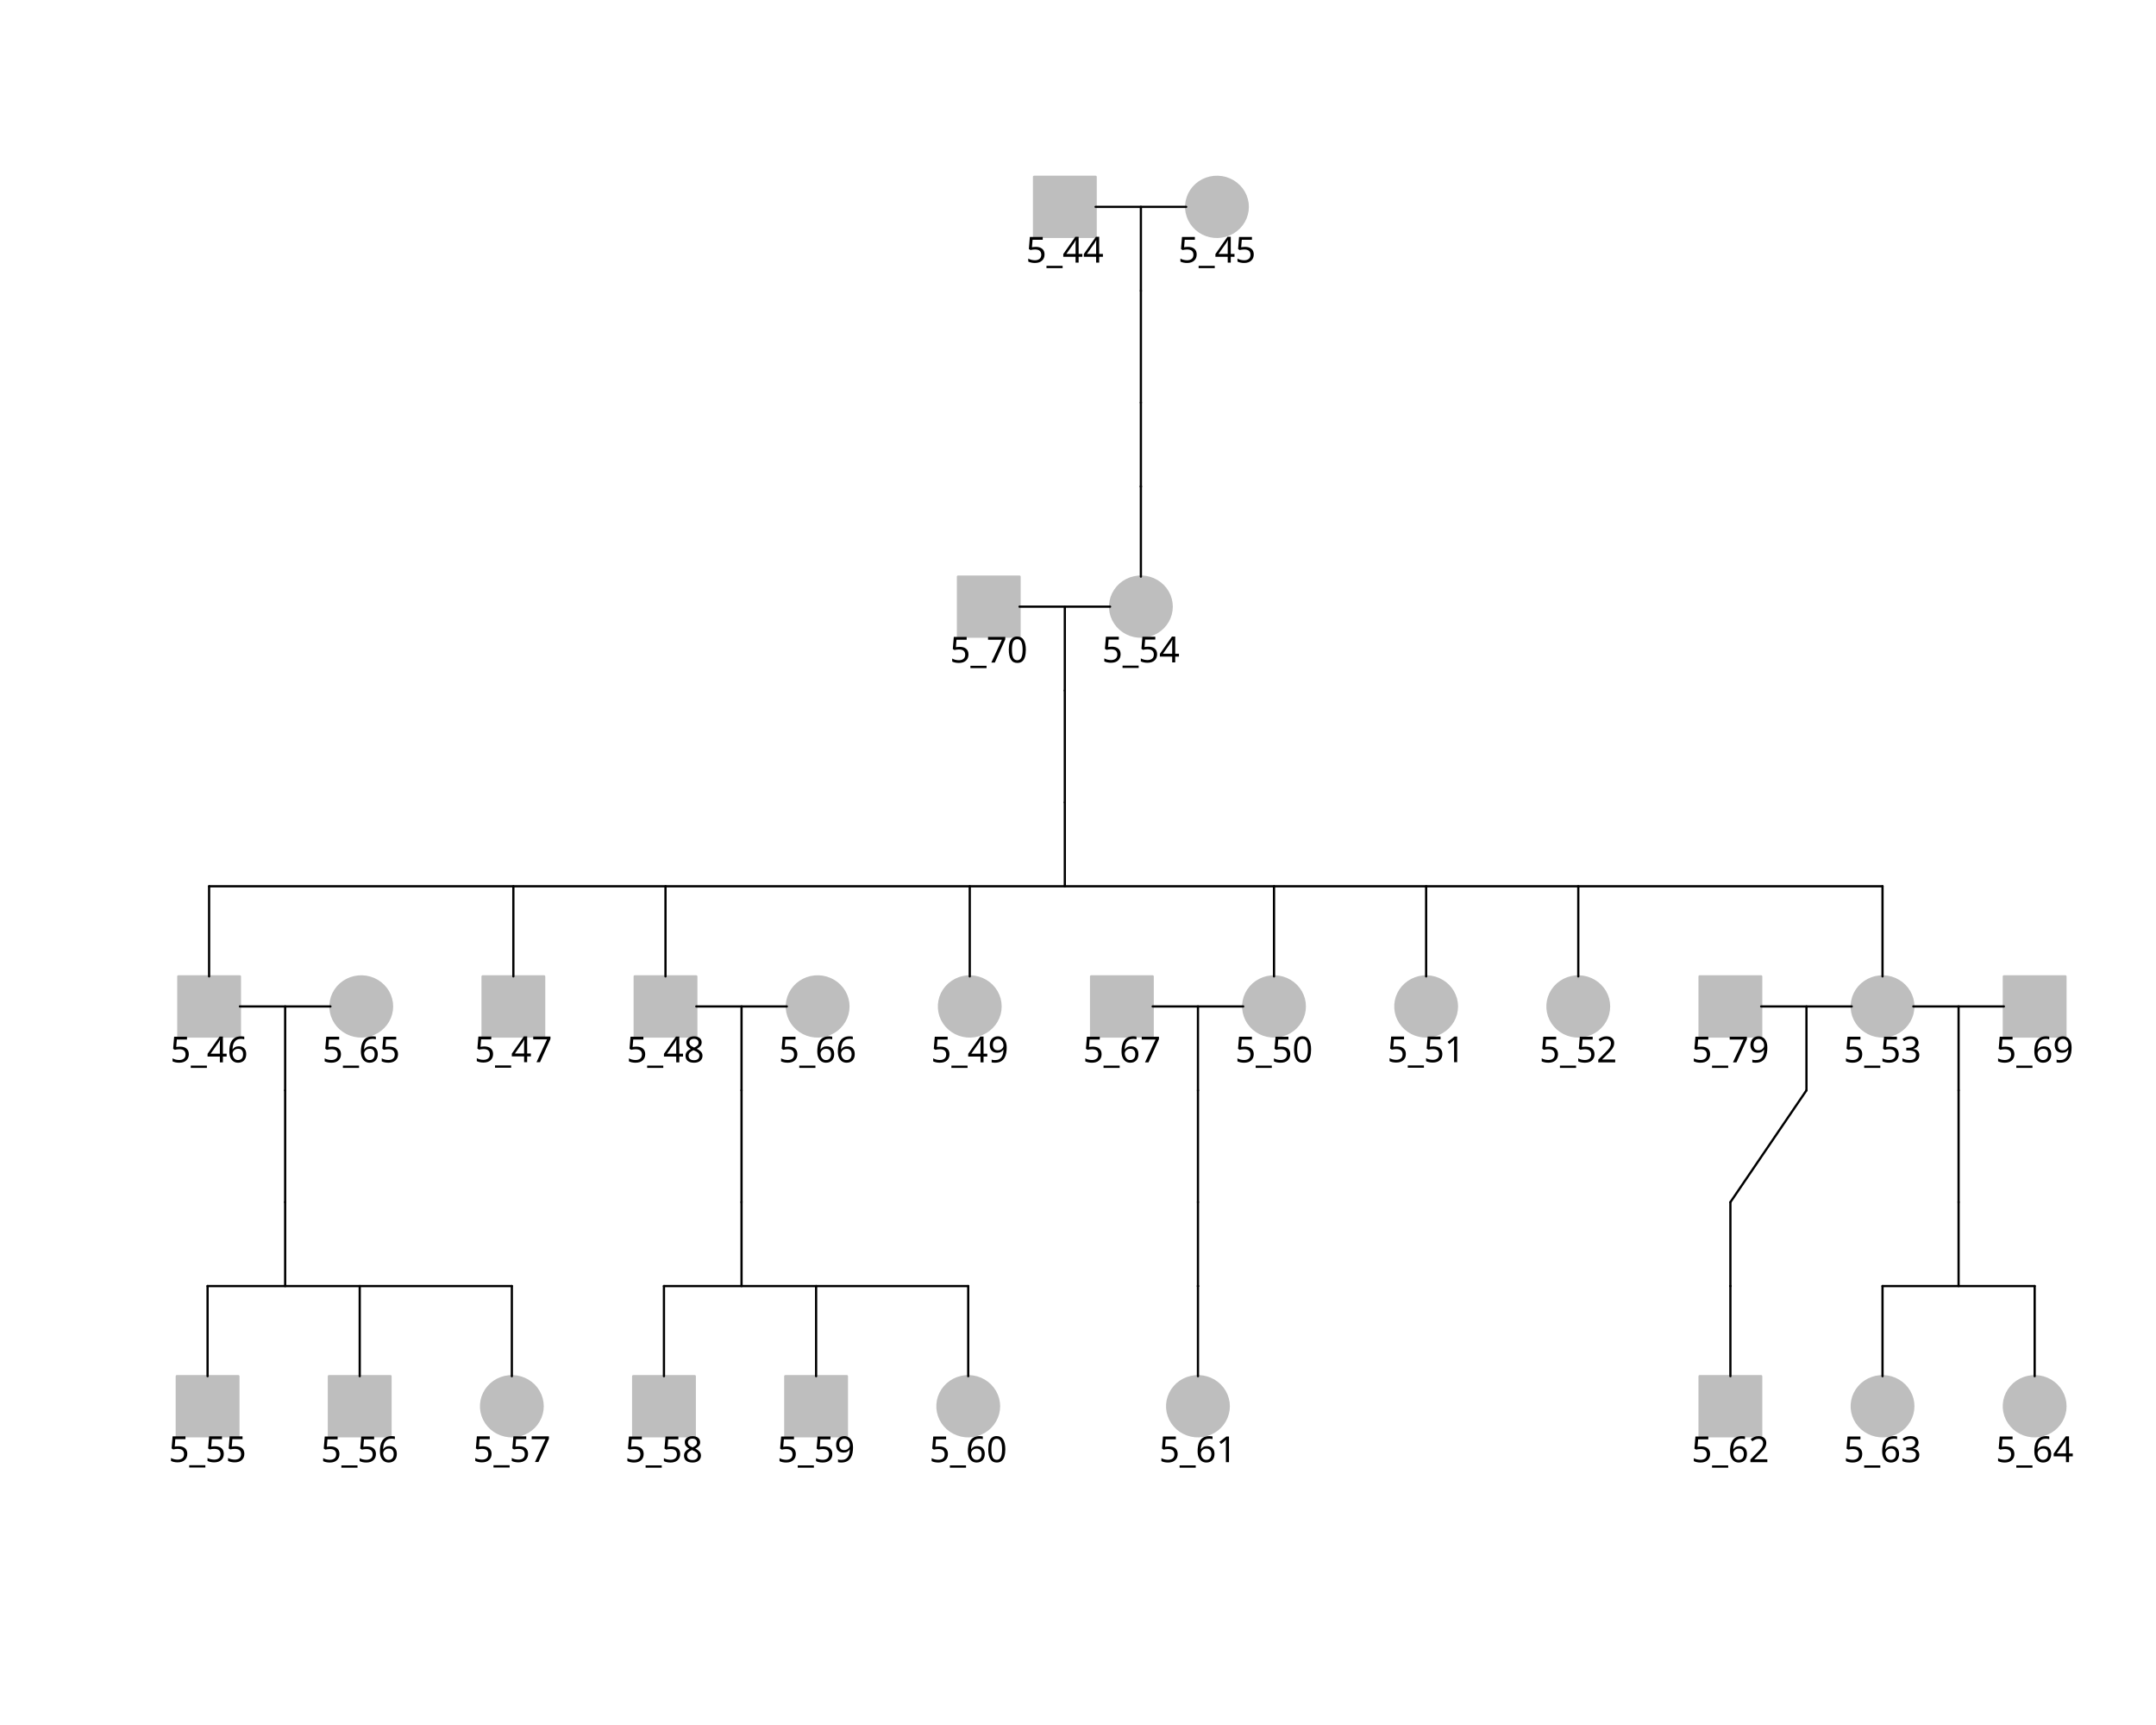
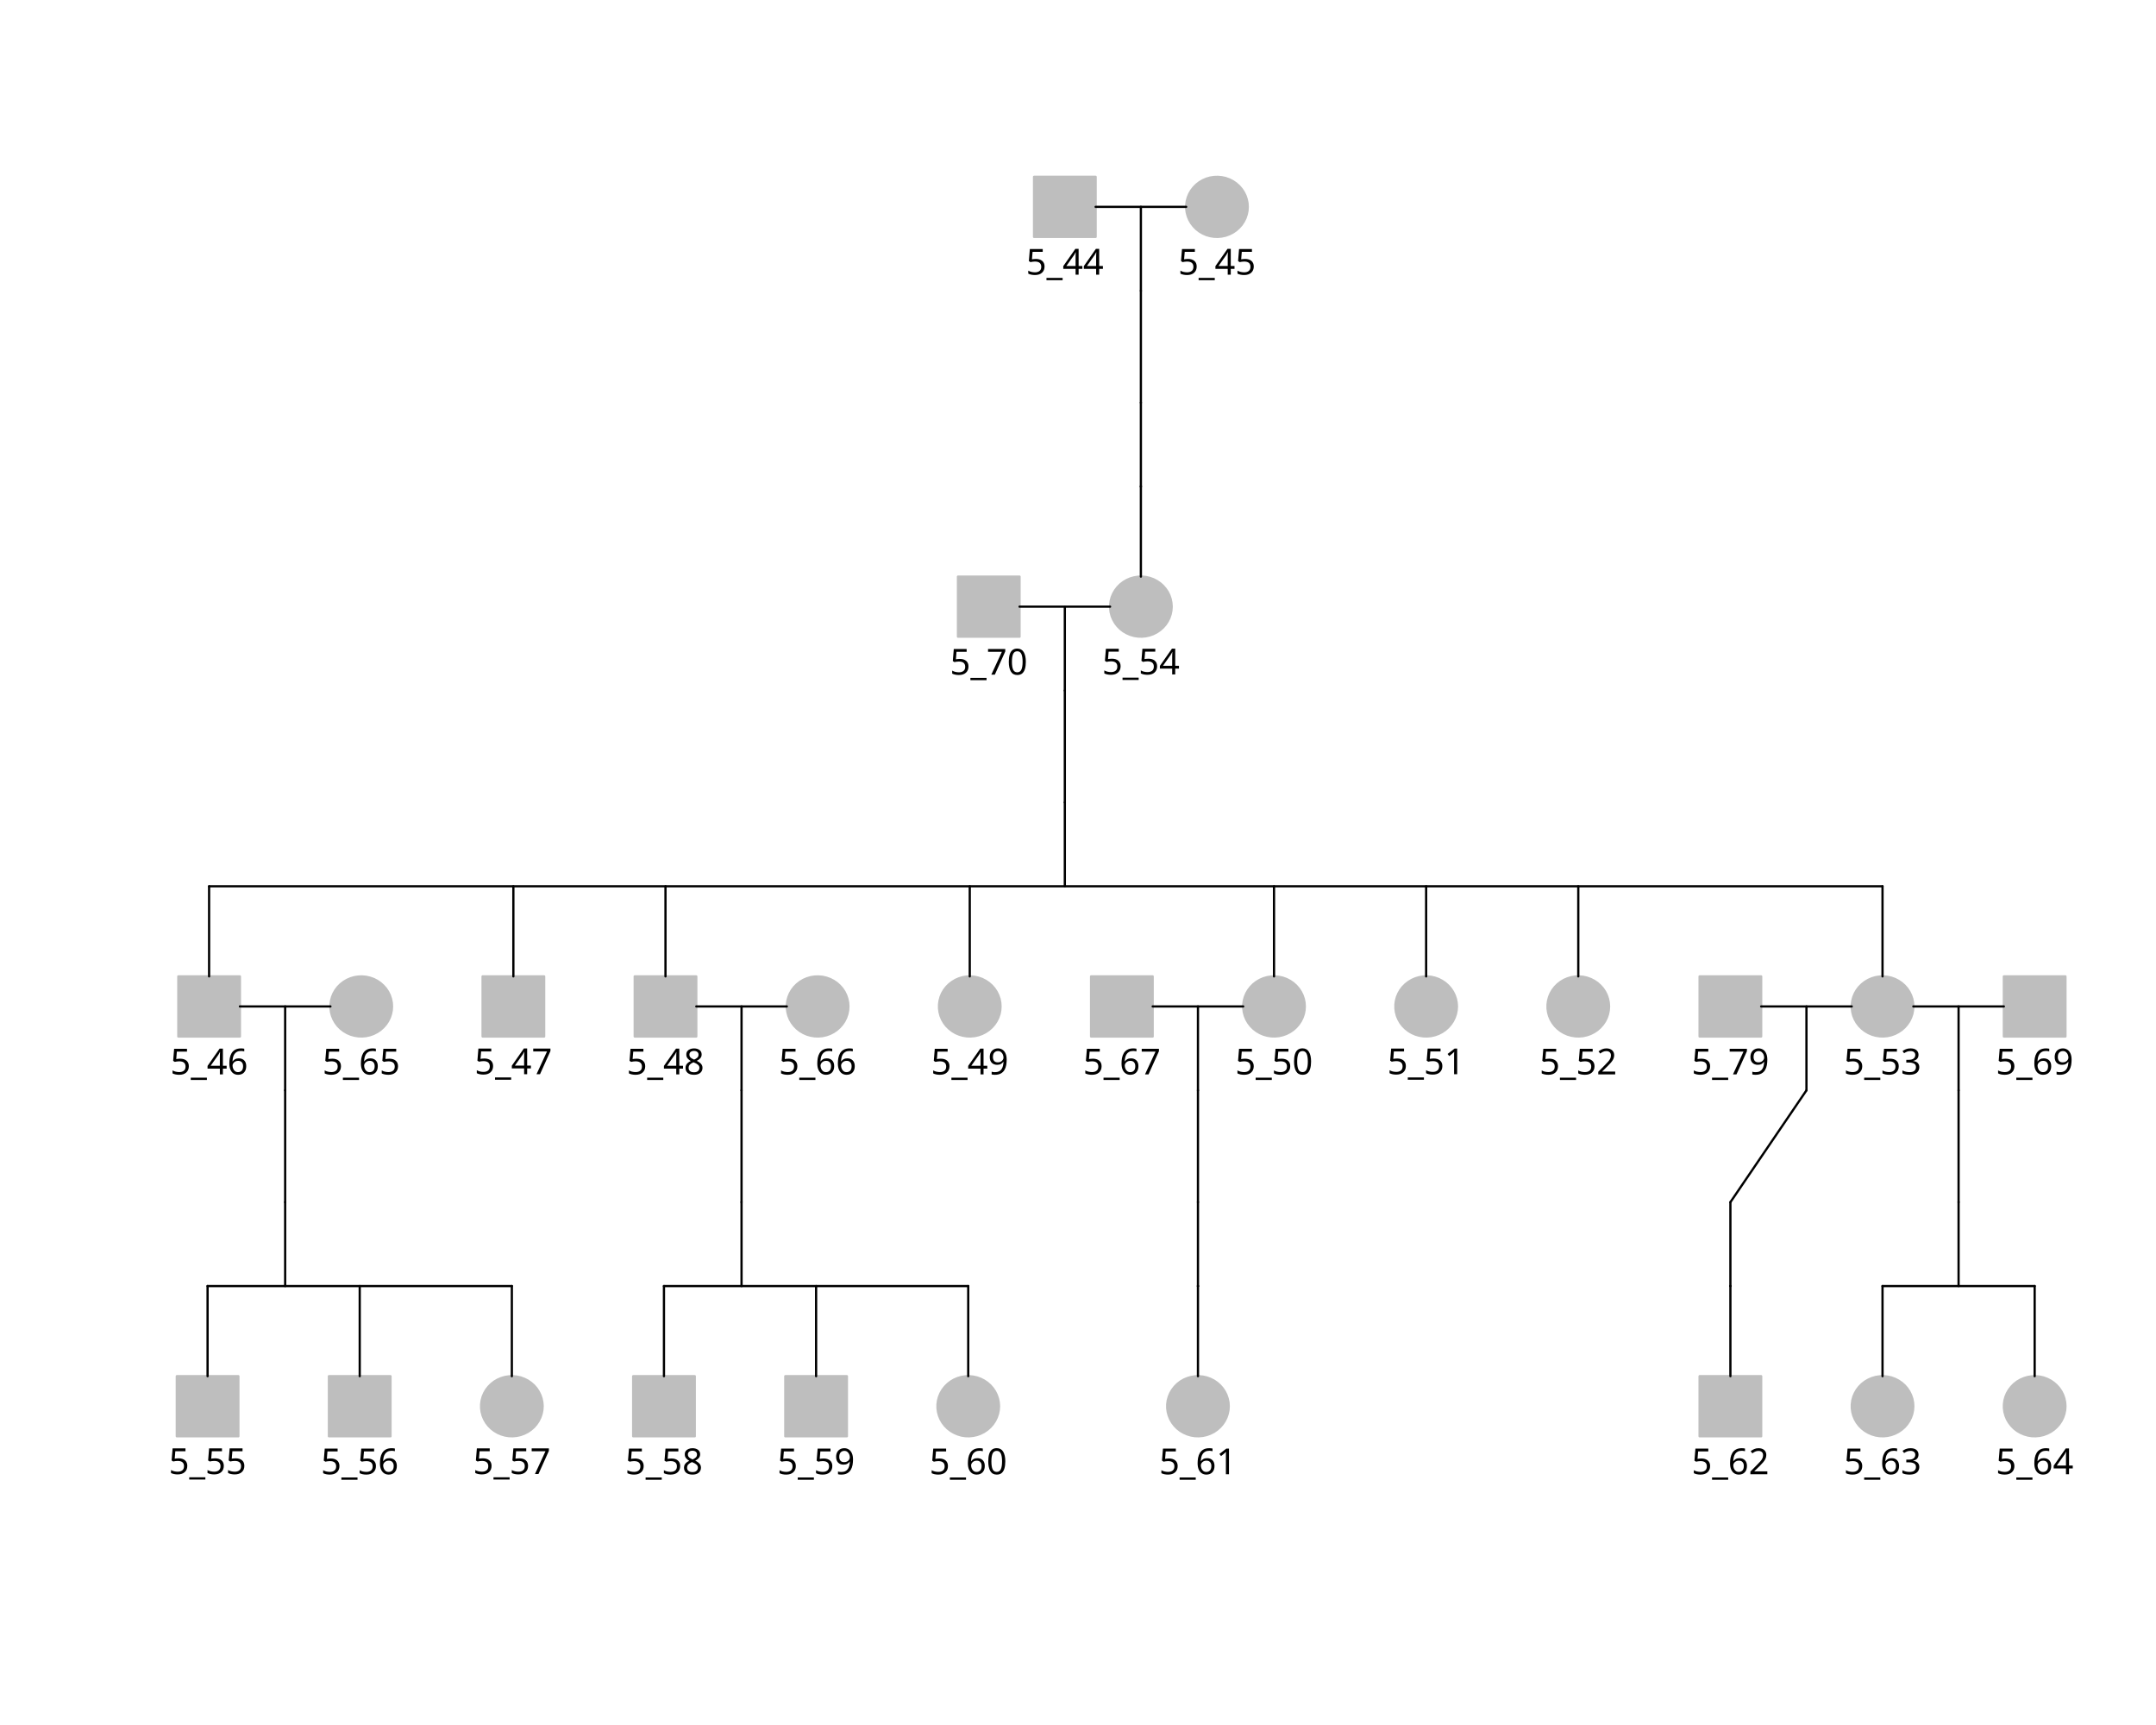
<svg xmlns="http://www.w3.org/2000/svg" class="svglite" data-engine-version="2.0" width="720.00pt" height="576.00pt" viewBox="0 0 720.00 576.00">
  <defs>
    <style type="text/css">
    .svglite line, .svglite polyline, .svglite polygon, .svglite path, .svglite rect, .svglite circle {
      fill: none;
      stroke: #000000;
      stroke-linecap: round;
      stroke-linejoin: round;
      stroke-miterlimit: 10.00;
    }
  </style>
  </defs>
  <rect width="100%" height="100%" style="stroke: none; fill: #FFFFFF;" />
  <defs>
    <clipPath id="cpMC4wMHw3MjAuMDB8MC4wMHw1NzYuMDA=">
      <rect x="0.00" y="0.00" width="720.00" height="576.00" />
    </clipPath>
  </defs>
  <g clip-path="url(#cpMC4wMHw3MjAuMDB8MC4wMHw1NzYuMDA=)">
    <polygon points="345.32,59.04 345.32,79.10 365.89,79.10 365.89,59.04 " style="stroke-width: 0.75; stroke: #BEBEBE; fill: #BEBEBE;" />
    <polygon points="319.92,192.54 319.92,212.60 340.48,212.60 340.48,192.54 " style="stroke-width: 0.75; stroke: #BEBEBE; fill: #BEBEBE;" />
    <polygon points="59.55,326.03 59.55,346.10 80.12,346.10 80.12,326.03 " style="stroke-width: 0.75; stroke: #BEBEBE; fill: #BEBEBE;" />
    <polygon points="59.04,459.53 59.04,479.59 79.61,479.59 79.61,459.53 " style="stroke-width: 0.75; stroke: #BEBEBE; fill: #BEBEBE;" />
    <polygon points="416.69,69.07 416.61,70.35 416.35,71.62 415.94,72.84 415.37,73.99 414.65,75.07 413.79,76.05 412.82,76.91 411.74,77.65 410.57,78.24 409.33,78.69 408.05,78.97 406.74,79.10 405.42,79.06 404.12,78.85 402.85,78.49 401.65,77.97 400.52,77.30 399.49,76.50 398.58,75.57 397.79,74.54 397.14,73.42 396.65,72.23 396.31,70.99 396.14,69.71 396.14,68.43 396.31,67.15 396.65,65.91 397.14,64.72 397.79,63.60 398.58,62.57 399.49,61.65 400.52,60.84 401.65,60.18 402.85,59.66 404.12,59.29 405.42,59.09 406.74,59.05 408.05,59.17 409.33,59.45 410.57,59.90 411.74,60.49 412.82,61.23 413.79,62.09 414.65,63.07 415.37,64.15 415.94,65.31 416.35,66.53 416.61,67.79 416.69,69.07 " style="stroke-width: 0.75; stroke: #BEBEBE; fill: #BEBEBE;" />
    <polygon points="391.29,202.57 391.20,203.85 390.95,205.11 390.54,206.33 389.97,207.49 389.25,208.57 388.39,209.55 387.42,210.41 386.34,211.15 385.17,211.74 383.93,212.18 382.65,212.47 381.33,212.59 380.02,212.55 378.72,212.35 377.45,211.98 376.25,211.46 375.12,210.80 374.09,209.99 373.17,209.07 372.39,208.04 371.74,206.92 371.24,205.73 370.91,204.49 370.74,203.21 370.74,201.93 370.91,200.65 371.24,199.41 371.74,198.22 372.39,197.10 373.17,196.07 374.09,195.14 375.12,194.34 376.25,193.67 377.45,193.15 378.72,192.79 380.02,192.58 381.33,192.54 382.65,192.66 383.93,192.95 385.17,193.39 386.34,193.99 387.42,194.72 388.39,195.59 389.25,196.57 389.97,197.65 390.54,198.80 390.95,200.02 391.20,201.29 391.29,202.57 " style="stroke-width: 0.75; stroke: #BEBEBE; fill: #BEBEBE;" />
    <polygon points="130.92,336.06 130.84,337.35 130.58,338.61 130.17,339.83 129.60,340.99 128.88,342.06 128.02,343.04 127.05,343.91 125.97,344.64 124.80,345.24 123.56,345.68 122.28,345.97 120.97,346.09 119.65,346.05 118.35,345.84 117.08,345.48 115.88,344.96 114.75,344.29 113.72,343.49 112.80,342.57 112.02,341.54 111.37,340.42 110.88,339.23 110.54,337.98 110.37,336.71 110.37,335.42 110.54,334.15 110.88,332.90 111.37,331.71 112.02,330.59 112.80,329.56 113.72,328.64 114.75,327.84 115.88,327.17 117.08,326.65 118.35,326.28 119.65,326.08 120.97,326.04 122.28,326.16 123.56,326.45 124.80,326.89 125.97,327.49 127.05,328.22 128.02,329.09 128.88,330.06 129.60,331.14 130.17,332.30 130.58,333.52 130.84,334.78 130.92,336.06 " style="stroke-width: 0.75; stroke: #BEBEBE; fill: #BEBEBE;" />
    <polygon points="109.84,459.53 109.84,479.59 130.41,479.59 130.41,459.53 " style="stroke-width: 0.75; stroke: #BEBEBE; fill: #BEBEBE;" />
    <polygon points="161.16,326.03 161.16,346.10 181.72,346.10 181.72,326.03 " style="stroke-width: 0.75; stroke: #BEBEBE; fill: #BEBEBE;" />
    <polygon points="181.22,469.56 181.13,470.84 180.88,472.10 180.46,473.32 179.89,474.48 179.17,475.56 178.32,476.54 177.34,477.40 176.26,478.14 175.09,478.73 173.86,479.18 172.57,479.46 171.26,479.59 169.94,479.55 168.64,479.34 167.38,478.97 166.17,478.45 165.05,477.79 164.02,476.99 163.10,476.06 162.31,475.03 161.67,473.91 161.17,472.72 160.84,471.48 160.67,470.20 160.67,468.92 160.84,467.64 161.17,466.40 161.67,465.21 162.31,464.09 163.10,463.06 164.02,462.13 165.05,461.33 166.17,460.67 167.38,460.15 168.64,459.78 169.94,459.58 171.26,459.53 172.57,459.66 173.86,459.94 175.09,460.39 176.26,460.98 177.34,461.72 178.32,462.58 179.17,463.56 179.89,464.64 180.46,465.80 180.88,467.02 181.13,468.28 181.22,469.56 " style="stroke-width: 0.75; stroke: #BEBEBE; fill: #BEBEBE;" />
    <polygon points="211.96,326.03 211.96,346.10 232.53,346.10 232.53,326.03 " style="stroke-width: 0.75; stroke: #BEBEBE; fill: #BEBEBE;" />
    <polygon points="211.45,459.53 211.45,479.59 232.02,479.59 232.02,459.53 " style="stroke-width: 0.75; stroke: #BEBEBE; fill: #BEBEBE;" />
    <polygon points="283.33,336.06 283.25,337.35 282.99,338.61 282.58,339.83 282.01,340.99 281.29,342.06 280.43,343.04 279.46,343.91 278.38,344.64 277.21,345.24 275.97,345.68 274.69,345.97 273.38,346.09 272.06,346.05 270.76,345.84 269.49,345.48 268.29,344.96 267.16,344.29 266.13,343.49 265.22,342.57 264.43,341.54 263.78,340.42 263.29,339.23 262.95,337.98 262.78,336.71 262.78,335.42 262.95,334.15 263.29,332.90 263.78,331.71 264.43,330.59 265.22,329.56 266.13,328.64 267.16,327.84 268.29,327.17 269.49,326.65 270.76,326.28 272.06,326.08 273.38,326.04 274.69,326.16 275.97,326.45 277.21,326.89 278.38,327.49 279.46,328.22 280.43,329.09 281.29,330.06 282.01,331.14 282.58,332.30 282.99,333.52 283.25,334.78 283.33,336.06 " style="stroke-width: 0.75; stroke: #BEBEBE; fill: #BEBEBE;" />
    <polygon points="262.25,459.53 262.25,479.59 282.82,479.59 282.82,459.53 " style="stroke-width: 0.75; stroke: #BEBEBE; fill: #BEBEBE;" />
    <polygon points="334.13,336.06 334.05,337.35 333.80,338.61 333.38,339.83 332.81,340.99 332.09,342.06 331.24,343.04 330.26,343.91 329.18,344.64 328.01,345.24 326.78,345.68 325.49,345.97 324.18,346.09 322.86,346.05 321.56,345.84 320.30,345.48 319.09,344.96 317.97,344.29 316.94,343.49 316.02,342.57 315.23,341.54 314.58,340.42 314.09,339.23 313.76,337.98 313.59,336.71 313.59,335.42 313.76,334.15 314.09,332.90 314.58,331.71 315.23,330.59 316.02,329.56 316.94,328.64 317.97,327.84 319.09,327.17 320.30,326.65 321.56,326.28 322.86,326.08 324.18,326.04 325.49,326.16 326.78,326.45 328.01,326.89 329.18,327.49 330.26,328.22 331.24,329.09 332.09,330.06 332.81,331.14 333.38,332.30 333.80,333.52 334.05,334.78 334.13,336.06 " style="stroke-width: 0.75; stroke: #BEBEBE; fill: #BEBEBE;" />
    <polygon points="333.63,469.56 333.54,470.84 333.29,472.10 332.87,473.32 332.30,474.48 331.58,475.56 330.73,476.54 329.75,477.40 328.67,478.14 327.51,478.73 326.27,479.18 324.98,479.46 323.67,479.59 322.35,479.55 321.05,479.34 319.79,478.97 318.59,478.45 317.46,477.79 316.43,476.99 315.51,476.06 314.72,475.03 314.08,473.91 313.58,472.72 313.25,471.48 313.08,470.20 313.08,468.92 313.25,467.64 313.58,466.40 314.08,465.21 314.72,464.09 315.51,463.06 316.43,462.13 317.46,461.33 318.59,460.67 319.79,460.15 321.05,459.78 322.35,459.58 323.67,459.53 324.98,459.66 326.27,459.94 327.51,460.39 328.67,460.98 329.75,461.72 330.73,462.58 331.58,463.56 332.30,464.64 332.87,465.80 333.29,467.02 333.54,468.28 333.63,469.56 " style="stroke-width: 0.75; stroke: #BEBEBE; fill: #BEBEBE;" />
    <polygon points="364.37,326.03 364.37,346.10 384.94,346.10 384.94,326.03 " style="stroke-width: 0.75; stroke: #BEBEBE; fill: #BEBEBE;" />
    <polygon points="410.34,469.56 410.26,470.84 410.00,472.10 409.59,473.32 409.02,474.48 408.30,475.56 407.44,476.54 406.47,477.40 405.39,478.14 404.22,478.73 402.98,479.18 401.70,479.46 400.39,479.59 399.07,479.55 397.77,479.34 396.50,478.97 395.30,478.45 394.17,477.79 393.14,476.99 392.23,476.06 391.44,475.03 390.79,473.91 390.30,472.72 389.96,471.48 389.79,470.20 389.79,468.92 389.96,467.64 390.30,466.40 390.79,465.21 391.44,464.09 392.23,463.06 393.14,462.13 394.17,461.33 395.30,460.67 396.50,460.15 397.77,459.78 399.07,459.58 400.39,459.53 401.70,459.66 402.98,459.94 404.22,460.39 405.39,460.98 406.47,461.72 407.44,462.58 408.30,463.56 409.02,464.64 409.59,465.80 410.00,467.02 410.26,468.28 410.34,469.56 " style="stroke-width: 0.75; stroke: #BEBEBE; fill: #BEBEBE;" />
    <polygon points="435.74,336.06 435.66,337.35 435.41,338.61 434.99,339.83 434.42,340.99 433.70,342.06 432.85,343.04 431.87,343.91 430.79,344.64 429.62,345.24 428.38,345.68 427.10,345.97 425.79,346.09 424.47,346.05 423.17,345.84 421.91,345.48 420.70,344.96 419.57,344.29 418.54,343.49 417.63,342.57 416.84,341.54 416.19,340.42 415.70,339.23 415.36,337.98 415.19,336.71 415.19,335.42 415.36,334.15 415.70,332.90 416.19,331.71 416.84,330.59 417.63,329.56 418.54,328.64 419.57,327.84 420.70,327.17 421.91,326.65 423.17,326.28 424.47,326.08 425.79,326.04 427.10,326.16 428.38,326.45 429.62,326.89 430.79,327.49 431.87,328.22 432.85,329.09 433.70,330.06 434.42,331.14 434.99,332.30 435.41,333.52 435.66,334.78 435.74,336.06 " style="stroke-width: 0.75; stroke: #BEBEBE; fill: #BEBEBE;" />
    <polygon points="567.58,459.53 567.58,479.59 588.15,479.59 588.15,459.53 " style="stroke-width: 0.75; stroke: #BEBEBE; fill: #BEBEBE;" />
    <polygon points="486.55,336.06 486.46,337.35 486.21,338.61 485.79,339.83 485.22,340.99 484.50,342.06 483.65,343.04 482.67,343.91 481.59,344.64 480.42,345.24 479.19,345.68 477.90,345.97 476.59,346.09 475.27,346.05 473.97,345.84 472.71,345.48 471.50,344.96 470.38,344.29 469.35,343.49 468.43,342.57 467.64,341.54 467.00,340.42 466.50,339.23 466.17,337.98 466.00,336.71 466.00,335.42 466.17,334.15 466.50,332.90 467.00,331.71 467.64,330.59 468.43,329.56 469.35,328.64 470.38,327.84 471.50,327.17 472.71,326.65 473.97,326.28 475.27,326.08 476.59,326.04 477.90,326.16 479.19,326.45 480.42,326.89 481.59,327.49 482.67,328.22 483.65,329.09 484.50,330.06 485.22,331.14 485.79,332.30 486.21,333.52 486.46,334.78 486.55,336.06 " style="stroke-width: 0.75; stroke: #BEBEBE; fill: #BEBEBE;" />
    <polygon points="638.96,469.56 638.87,470.84 638.62,472.10 638.20,473.32 637.63,474.48 636.91,475.56 636.06,476.54 635.08,477.40 634.00,478.14 632.84,478.73 631.60,479.18 630.31,479.46 629.00,479.59 627.68,479.55 626.38,479.34 625.12,478.97 623.92,478.45 622.79,477.79 621.76,476.99 620.84,476.06 620.05,475.03 619.41,473.91 618.91,472.72 618.58,471.48 618.41,470.20 618.41,468.92 618.58,467.64 618.91,466.40 619.41,465.21 620.05,464.09 620.84,463.06 621.76,462.13 622.79,461.33 623.92,460.67 625.12,460.15 626.38,459.78 627.68,459.58 629.00,459.53 630.31,459.66 631.60,459.94 632.84,460.39 634.00,460.98 635.08,461.72 636.06,462.58 636.91,463.56 637.63,464.64 638.20,465.80 638.62,467.02 638.87,468.28 638.96,469.56 " style="stroke-width: 0.75; stroke: #BEBEBE; fill: #BEBEBE;" />
    <polygon points="537.35,336.06 537.26,337.35 537.01,338.61 536.60,339.83 536.03,340.99 535.31,342.06 534.45,343.04 533.48,343.91 532.40,344.64 531.23,345.24 529.99,345.68 528.71,345.97 527.39,346.09 526.08,346.05 524.78,345.84 523.51,345.48 522.31,344.96 521.18,344.29 520.15,343.49 519.23,342.57 518.45,341.54 517.80,340.42 517.30,339.23 516.97,337.98 516.80,336.71 516.80,335.42 516.97,334.15 517.30,332.90 517.80,331.71 518.45,330.59 519.23,329.56 520.15,328.64 521.18,327.84 522.31,327.17 523.51,326.65 524.78,326.28 526.08,326.08 527.39,326.04 528.71,326.16 529.99,326.45 531.23,326.89 532.40,327.49 533.48,328.22 534.45,329.09 535.31,330.06 536.03,331.14 536.60,332.30 537.01,333.52 537.26,334.78 537.35,336.06 " style="stroke-width: 0.75; stroke: #BEBEBE; fill: #BEBEBE;" />
    <polygon points="689.76,469.56 689.68,470.84 689.42,472.10 689.01,473.32 688.44,474.48 687.72,475.56 686.86,476.54 685.89,477.40 684.81,478.14 683.64,478.73 682.40,479.18 681.12,479.46 679.81,479.59 678.49,479.55 677.19,479.34 675.92,478.97 674.72,478.45 673.59,477.79 672.56,476.99 671.65,476.06 670.86,475.03 670.21,473.91 669.72,472.72 669.38,471.48 669.21,470.20 669.21,468.92 669.38,467.64 669.72,466.40 670.21,465.21 670.86,464.09 671.65,463.06 672.56,462.13 673.59,461.33 674.72,460.67 675.92,460.15 677.19,459.78 678.49,459.58 679.81,459.53 681.12,459.66 682.40,459.94 683.64,460.39 684.81,460.98 685.89,461.72 686.86,462.58 687.72,463.56 688.44,464.64 689.01,465.80 689.42,467.02 689.68,468.28 689.76,469.56 " style="stroke-width: 0.75; stroke: #BEBEBE; fill: #BEBEBE;" />
    <polygon points="567.58,326.03 567.58,346.10 588.15,346.10 588.15,326.03 " style="stroke-width: 0.75; stroke: #BEBEBE; fill: #BEBEBE;" />
    <polygon points="638.96,336.06 638.87,337.35 638.62,338.61 638.20,339.83 637.63,340.99 636.91,342.06 636.06,343.04 635.08,343.91 634.00,344.64 632.84,345.24 631.60,345.68 630.31,345.97 629.00,346.09 627.68,346.05 626.38,345.84 625.12,345.48 623.92,344.96 622.79,344.29 621.76,343.49 620.84,342.57 620.05,341.54 619.41,340.42 618.91,339.23 618.58,337.98 618.41,336.71 618.41,335.42 618.58,334.15 618.91,332.90 619.41,331.71 620.05,330.59 620.84,329.56 621.76,328.64 622.79,327.84 623.92,327.17 625.12,326.65 626.38,326.28 627.68,326.08 629.00,326.04 630.31,326.16 631.60,326.45 632.84,326.89 634.00,327.49 635.08,328.22 636.06,329.09 636.91,330.06 637.63,331.14 638.20,332.30 638.62,333.52 638.87,334.78 638.96,336.06 " style="stroke-width: 0.75; stroke: #BEBEBE; fill: #BEBEBE;" />
    <polygon points="669.19,326.03 669.19,346.10 689.76,346.10 689.76,326.03 " style="stroke-width: 0.75; stroke: #BEBEBE; fill: #BEBEBE;" />
-     <text x="355.60" y="87.68" text-anchor="middle" style="font-size: 12.00px; font-family: sans;" textLength="26.70px" lengthAdjust="spacingAndGlyphs">5_44</text>
-     <text x="330.20" y="221.24" text-anchor="middle" style="font-size: 12.00px; font-family: sans;" textLength="26.70px" lengthAdjust="spacingAndGlyphs">5_70</text>
-     <text x="69.83" y="354.73" text-anchor="middle" style="font-size: 12.00px; font-family: sans;" textLength="26.70px" lengthAdjust="spacingAndGlyphs">5_46</text>
-     <text x="69.32" y="488.17" text-anchor="middle" style="font-size: 12.00px; font-family: sans;" textLength="26.70px" lengthAdjust="spacingAndGlyphs">5_55</text>
-     <text x="406.41" y="87.68" text-anchor="middle" style="font-size: 12.00px; font-family: sans;" textLength="26.70px" lengthAdjust="spacingAndGlyphs">5_45</text>
-     <text x="381.00" y="221.18" text-anchor="middle" style="font-size: 12.00px; font-family: sans;" textLength="26.70px" lengthAdjust="spacingAndGlyphs">5_54</text>
-     <text x="120.64" y="354.73" text-anchor="middle" style="font-size: 12.00px; font-family: sans;" textLength="26.70px" lengthAdjust="spacingAndGlyphs">5_65</text>
-     <text x="120.13" y="488.23" text-anchor="middle" style="font-size: 12.00px; font-family: sans;" textLength="26.70px" lengthAdjust="spacingAndGlyphs">5_56</text>
-     <text x="171.44" y="354.67" text-anchor="middle" style="font-size: 12.00px; font-family: sans;" textLength="26.70px" lengthAdjust="spacingAndGlyphs">5_47</text>
-     <text x="170.93" y="488.17" text-anchor="middle" style="font-size: 12.00px; font-family: sans;" textLength="26.70px" lengthAdjust="spacingAndGlyphs">5_57</text>
-     <text x="222.24" y="354.73" text-anchor="middle" style="font-size: 12.00px; font-family: sans;" textLength="26.70px" lengthAdjust="spacingAndGlyphs">5_48</text>
-     <text x="221.73" y="488.23" text-anchor="middle" style="font-size: 12.00px; font-family: sans;" textLength="26.70px" lengthAdjust="spacingAndGlyphs">5_58</text>
-     <text x="273.05" y="354.73" text-anchor="middle" style="font-size: 12.00px; font-family: sans;" textLength="26.70px" lengthAdjust="spacingAndGlyphs">5_66</text>
-     <text x="272.54" y="488.23" text-anchor="middle" style="font-size: 12.00px; font-family: sans;" textLength="26.70px" lengthAdjust="spacingAndGlyphs">5_59</text>
-     <text x="323.85" y="354.73" text-anchor="middle" style="font-size: 12.00px; font-family: sans;" textLength="26.70px" lengthAdjust="spacingAndGlyphs">5_49</text>
-     <text x="323.34" y="488.23" text-anchor="middle" style="font-size: 12.00px; font-family: sans;" textLength="26.70px" lengthAdjust="spacingAndGlyphs">5_60</text>
-     <text x="374.65" y="354.73" text-anchor="middle" style="font-size: 12.00px; font-family: sans;" textLength="26.70px" lengthAdjust="spacingAndGlyphs">5_67</text>
-     <text x="400.06" y="488.23" text-anchor="middle" style="font-size: 12.00px; font-family: sans;" textLength="26.70px" lengthAdjust="spacingAndGlyphs">5_61</text>
-     <text x="425.46" y="354.73" text-anchor="middle" style="font-size: 12.00px; font-family: sans;" textLength="26.70px" lengthAdjust="spacingAndGlyphs">5_50</text>
-     <text x="577.87" y="488.23" text-anchor="middle" style="font-size: 12.00px; font-family: sans;" textLength="26.70px" lengthAdjust="spacingAndGlyphs">5_62</text>
-     <text x="476.26" y="354.67" text-anchor="middle" style="font-size: 12.00px; font-family: sans;" textLength="26.70px" lengthAdjust="spacingAndGlyphs">5_51</text>
-     <text x="628.67" y="488.23" text-anchor="middle" style="font-size: 12.00px; font-family: sans;" textLength="26.70px" lengthAdjust="spacingAndGlyphs">5_63</text>
-     <text x="527.07" y="354.73" text-anchor="middle" style="font-size: 12.00px; font-family: sans;" textLength="26.70px" lengthAdjust="spacingAndGlyphs">5_52</text>
-     <text x="679.48" y="488.23" text-anchor="middle" style="font-size: 12.00px; font-family: sans;" textLength="26.70px" lengthAdjust="spacingAndGlyphs">5_64</text>
-     <text x="577.87" y="354.73" text-anchor="middle" style="font-size: 12.00px; font-family: sans;" textLength="26.70px" lengthAdjust="spacingAndGlyphs">5_79</text>
-     <text x="628.67" y="354.73" text-anchor="middle" style="font-size: 12.00px; font-family: sans;" textLength="26.70px" lengthAdjust="spacingAndGlyphs">5_53</text>
-     <text x="679.48" y="354.73" text-anchor="middle" style="font-size: 12.00px; font-family: sans;" textLength="26.70px" lengthAdjust="spacingAndGlyphs">5_69</text>
+     <text x="355.60" y="91.71" text-anchor="middle" style="font-size: 12.00px; font-family: sans;" textLength="26.70px" lengthAdjust="spacingAndGlyphs">5_44</text>
+     <text x="330.20" y="225.27" text-anchor="middle" style="font-size: 12.00px; font-family: sans;" textLength="26.70px" lengthAdjust="spacingAndGlyphs">5_70</text>
+     <text x="69.83" y="358.76" text-anchor="middle" style="font-size: 12.00px; font-family: sans;" textLength="26.70px" lengthAdjust="spacingAndGlyphs">5_46</text>
+     <text x="69.32" y="492.20" text-anchor="middle" style="font-size: 12.00px; font-family: sans;" textLength="26.70px" lengthAdjust="spacingAndGlyphs">5_55</text>
+     <text x="406.41" y="91.71" text-anchor="middle" style="font-size: 12.00px; font-family: sans;" textLength="26.70px" lengthAdjust="spacingAndGlyphs">5_45</text>
+     <text x="381.00" y="225.20" text-anchor="middle" style="font-size: 12.00px; font-family: sans;" textLength="26.70px" lengthAdjust="spacingAndGlyphs">5_54</text>
+     <text x="120.64" y="358.76" text-anchor="middle" style="font-size: 12.00px; font-family: sans;" textLength="26.70px" lengthAdjust="spacingAndGlyphs">5_65</text>
+     <text x="120.13" y="492.26" text-anchor="middle" style="font-size: 12.00px; font-family: sans;" textLength="26.70px" lengthAdjust="spacingAndGlyphs">5_56</text>
+     <text x="171.44" y="358.70" text-anchor="middle" style="font-size: 12.00px; font-family: sans;" textLength="26.70px" lengthAdjust="spacingAndGlyphs">5_47</text>
+     <text x="170.93" y="492.20" text-anchor="middle" style="font-size: 12.00px; font-family: sans;" textLength="26.70px" lengthAdjust="spacingAndGlyphs">5_57</text>
+     <text x="222.24" y="358.76" text-anchor="middle" style="font-size: 12.00px; font-family: sans;" textLength="26.70px" lengthAdjust="spacingAndGlyphs">5_48</text>
+     <text x="221.73" y="492.26" text-anchor="middle" style="font-size: 12.00px; font-family: sans;" textLength="26.70px" lengthAdjust="spacingAndGlyphs">5_58</text>
+     <text x="273.05" y="358.76" text-anchor="middle" style="font-size: 12.00px; font-family: sans;" textLength="26.70px" lengthAdjust="spacingAndGlyphs">5_66</text>
+     <text x="272.54" y="492.26" text-anchor="middle" style="font-size: 12.00px; font-family: sans;" textLength="26.70px" lengthAdjust="spacingAndGlyphs">5_59</text>
+     <text x="323.85" y="358.76" text-anchor="middle" style="font-size: 12.00px; font-family: sans;" textLength="26.70px" lengthAdjust="spacingAndGlyphs">5_49</text>
+     <text x="323.34" y="492.26" text-anchor="middle" style="font-size: 12.00px; font-family: sans;" textLength="26.70px" lengthAdjust="spacingAndGlyphs">5_60</text>
+     <text x="374.65" y="358.76" text-anchor="middle" style="font-size: 12.00px; font-family: sans;" textLength="26.70px" lengthAdjust="spacingAndGlyphs">5_67</text>
+     <text x="400.06" y="492.26" text-anchor="middle" style="font-size: 12.00px; font-family: sans;" textLength="26.70px" lengthAdjust="spacingAndGlyphs">5_61</text>
+     <text x="425.46" y="358.76" text-anchor="middle" style="font-size: 12.00px; font-family: sans;" textLength="26.70px" lengthAdjust="spacingAndGlyphs">5_50</text>
+     <text x="577.87" y="492.26" text-anchor="middle" style="font-size: 12.00px; font-family: sans;" textLength="26.70px" lengthAdjust="spacingAndGlyphs">5_62</text>
+     <text x="476.26" y="358.70" text-anchor="middle" style="font-size: 12.00px; font-family: sans;" textLength="26.70px" lengthAdjust="spacingAndGlyphs">5_51</text>
+     <text x="628.67" y="492.26" text-anchor="middle" style="font-size: 12.00px; font-family: sans;" textLength="26.70px" lengthAdjust="spacingAndGlyphs">5_63</text>
+     <text x="527.07" y="358.76" text-anchor="middle" style="font-size: 12.00px; font-family: sans;" textLength="26.70px" lengthAdjust="spacingAndGlyphs">5_52</text>
+     <text x="679.48" y="492.26" text-anchor="middle" style="font-size: 12.00px; font-family: sans;" textLength="26.70px" lengthAdjust="spacingAndGlyphs">5_64</text>
+     <text x="577.87" y="358.76" text-anchor="middle" style="font-size: 12.00px; font-family: sans;" textLength="26.70px" lengthAdjust="spacingAndGlyphs">5_79</text>
+     <text x="628.67" y="358.76" text-anchor="middle" style="font-size: 12.00px; font-family: sans;" textLength="26.70px" lengthAdjust="spacingAndGlyphs">5_53</text>
+     <text x="679.48" y="358.76" text-anchor="middle" style="font-size: 12.00px; font-family: sans;" textLength="26.70px" lengthAdjust="spacingAndGlyphs">5_69</text>
    <line x1="365.89" y1="69.07" x2="396.12" y2="69.07" style="stroke-width: 0.75;" />
    <line x1="340.48" y1="202.57" x2="370.72" y2="202.57" style="stroke-width: 0.75;" />
    <line x1="80.12" y1="336.06" x2="110.35" y2="336.06" style="stroke-width: 0.75;" />
    <line x1="232.53" y1="336.06" x2="262.76" y2="336.06" style="stroke-width: 0.75;" />
    <line x1="384.94" y1="336.06" x2="415.17" y2="336.06" style="stroke-width: 0.75;" />
    <line x1="588.15" y1="336.06" x2="618.39" y2="336.06" style="stroke-width: 0.75;" />
    <line x1="638.96" y1="336.06" x2="669.19" y2="336.06" style="stroke-width: 0.75;" />
    <line x1="381.00" y1="192.54" x2="381.00" y2="162.44" style="stroke-width: 0.75;" />
    <line x1="381.00" y1="162.44" x2="381.00" y2="162.44" style="stroke-width: 0.75;" />
    <line x1="381.00" y1="162.44" x2="381.00" y2="134.43" style="stroke-width: 0.75;" />
    <line x1="381.00" y1="134.43" x2="381.00" y2="97.08" style="stroke-width: 0.75;" />
    <line x1="381.00" y1="97.08" x2="381.00" y2="69.07" style="stroke-width: 0.75;" />
    <line x1="69.83" y1="326.03" x2="69.83" y2="295.94" style="stroke-width: 0.75;" />
    <line x1="171.44" y1="326.03" x2="171.44" y2="295.94" style="stroke-width: 0.75;" />
    <line x1="222.24" y1="326.03" x2="222.24" y2="295.94" style="stroke-width: 0.75;" />
    <line x1="323.85" y1="326.03" x2="323.85" y2="295.94" style="stroke-width: 0.75;" />
    <line x1="425.46" y1="326.03" x2="425.46" y2="295.94" style="stroke-width: 0.75;" />
    <line x1="476.26" y1="326.03" x2="476.26" y2="295.94" style="stroke-width: 0.75;" />
    <line x1="527.07" y1="326.03" x2="527.07" y2="295.94" style="stroke-width: 0.75;" />
    <line x1="628.67" y1="326.03" x2="628.67" y2="295.94" style="stroke-width: 0.75;" />
    <line x1="69.83" y1="295.94" x2="628.67" y2="295.94" style="stroke-width: 0.75;" />
    <line x1="355.60" y1="295.94" x2="355.60" y2="267.93" style="stroke-width: 0.75;" />
    <line x1="355.60" y1="267.93" x2="355.60" y2="230.58" style="stroke-width: 0.75;" />
    <line x1="355.60" y1="230.58" x2="355.60" y2="202.57" style="stroke-width: 0.75;" />
    <line x1="69.32" y1="459.53" x2="69.32" y2="429.43" style="stroke-width: 0.75;" />
    <line x1="120.13" y1="459.53" x2="120.13" y2="429.43" style="stroke-width: 0.75;" />
    <line x1="170.93" y1="459.53" x2="170.93" y2="429.43" style="stroke-width: 0.75;" />
    <line x1="69.32" y1="429.43" x2="170.93" y2="429.43" style="stroke-width: 0.75;" />
    <line x1="95.23" y1="429.43" x2="95.23" y2="401.42" style="stroke-width: 0.75;" />
    <line x1="95.23" y1="401.42" x2="95.23" y2="364.08" style="stroke-width: 0.75;" />
    <line x1="95.23" y1="364.08" x2="95.23" y2="336.06" style="stroke-width: 0.75;" />
    <line x1="221.73" y1="459.53" x2="221.73" y2="429.43" style="stroke-width: 0.75;" />
    <line x1="272.54" y1="459.53" x2="272.54" y2="429.43" style="stroke-width: 0.75;" />
    <line x1="323.34" y1="459.53" x2="323.34" y2="429.43" style="stroke-width: 0.75;" />
    <line x1="221.73" y1="429.43" x2="323.34" y2="429.43" style="stroke-width: 0.75;" />
    <line x1="247.64" y1="429.43" x2="247.64" y2="401.42" style="stroke-width: 0.75;" />
    <line x1="247.64" y1="401.42" x2="247.64" y2="364.08" style="stroke-width: 0.75;" />
    <line x1="247.64" y1="364.08" x2="247.64" y2="336.06" style="stroke-width: 0.75;" />
    <line x1="400.06" y1="459.53" x2="400.06" y2="429.43" style="stroke-width: 0.75;" />
    <line x1="400.06" y1="429.43" x2="400.06" y2="429.43" style="stroke-width: 0.75;" />
    <line x1="400.06" y1="429.43" x2="400.06" y2="401.42" style="stroke-width: 0.75;" />
    <line x1="400.06" y1="401.42" x2="400.06" y2="364.08" style="stroke-width: 0.75;" />
    <line x1="400.06" y1="364.08" x2="400.06" y2="336.06" style="stroke-width: 0.75;" />
    <line x1="577.87" y1="459.53" x2="577.87" y2="429.43" style="stroke-width: 0.75;" />
    <line x1="577.87" y1="429.43" x2="577.87" y2="429.43" style="stroke-width: 0.75;" />
    <line x1="577.87" y1="429.43" x2="577.87" y2="401.42" style="stroke-width: 0.75;" />
    <line x1="577.87" y1="401.42" x2="603.27" y2="364.08" style="stroke-width: 0.75;" />
    <line x1="603.27" y1="364.08" x2="603.27" y2="336.06" style="stroke-width: 0.75;" />
    <line x1="628.67" y1="459.53" x2="628.67" y2="429.43" style="stroke-width: 0.75;" />
    <line x1="679.48" y1="459.53" x2="679.48" y2="429.43" style="stroke-width: 0.75;" />
    <line x1="628.67" y1="429.43" x2="679.48" y2="429.43" style="stroke-width: 0.75;" />
    <line x1="654.07" y1="429.43" x2="654.07" y2="401.42" style="stroke-width: 0.75;" />
    <line x1="654.07" y1="401.42" x2="654.07" y2="364.08" style="stroke-width: 0.75;" />
    <line x1="654.07" y1="364.08" x2="654.07" y2="336.06" style="stroke-width: 0.75;" />
  </g>
</svg>
